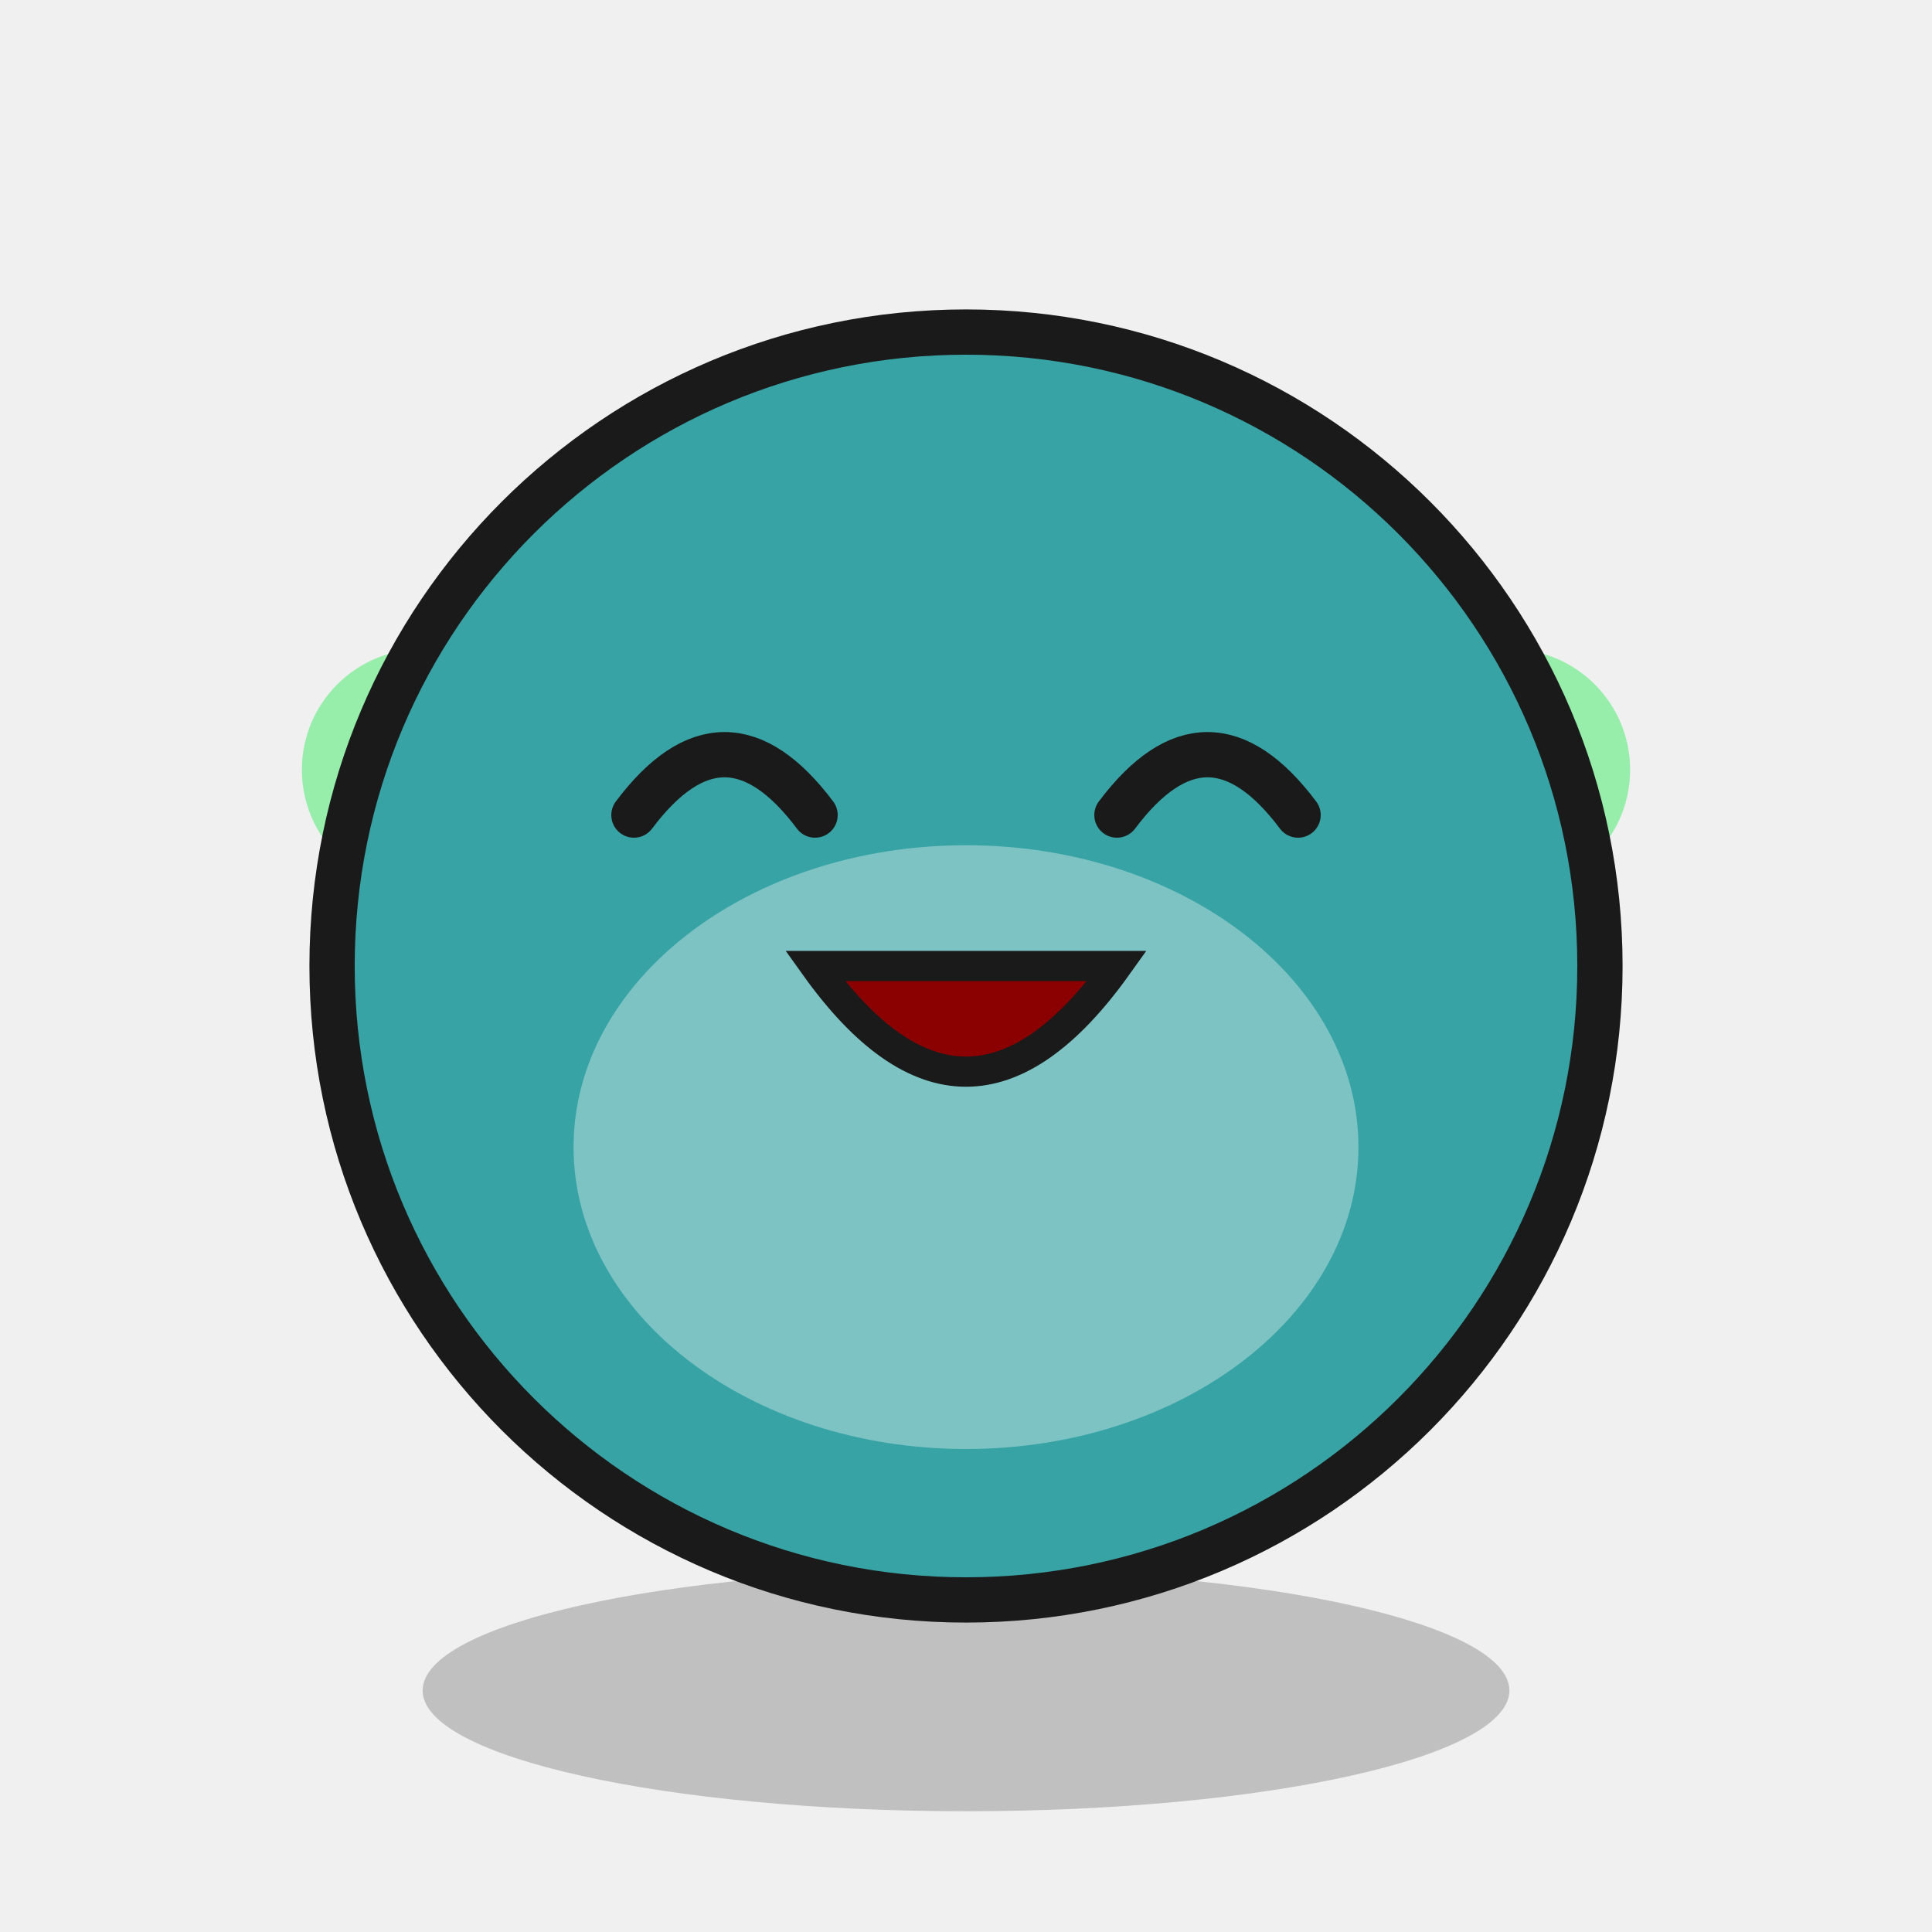
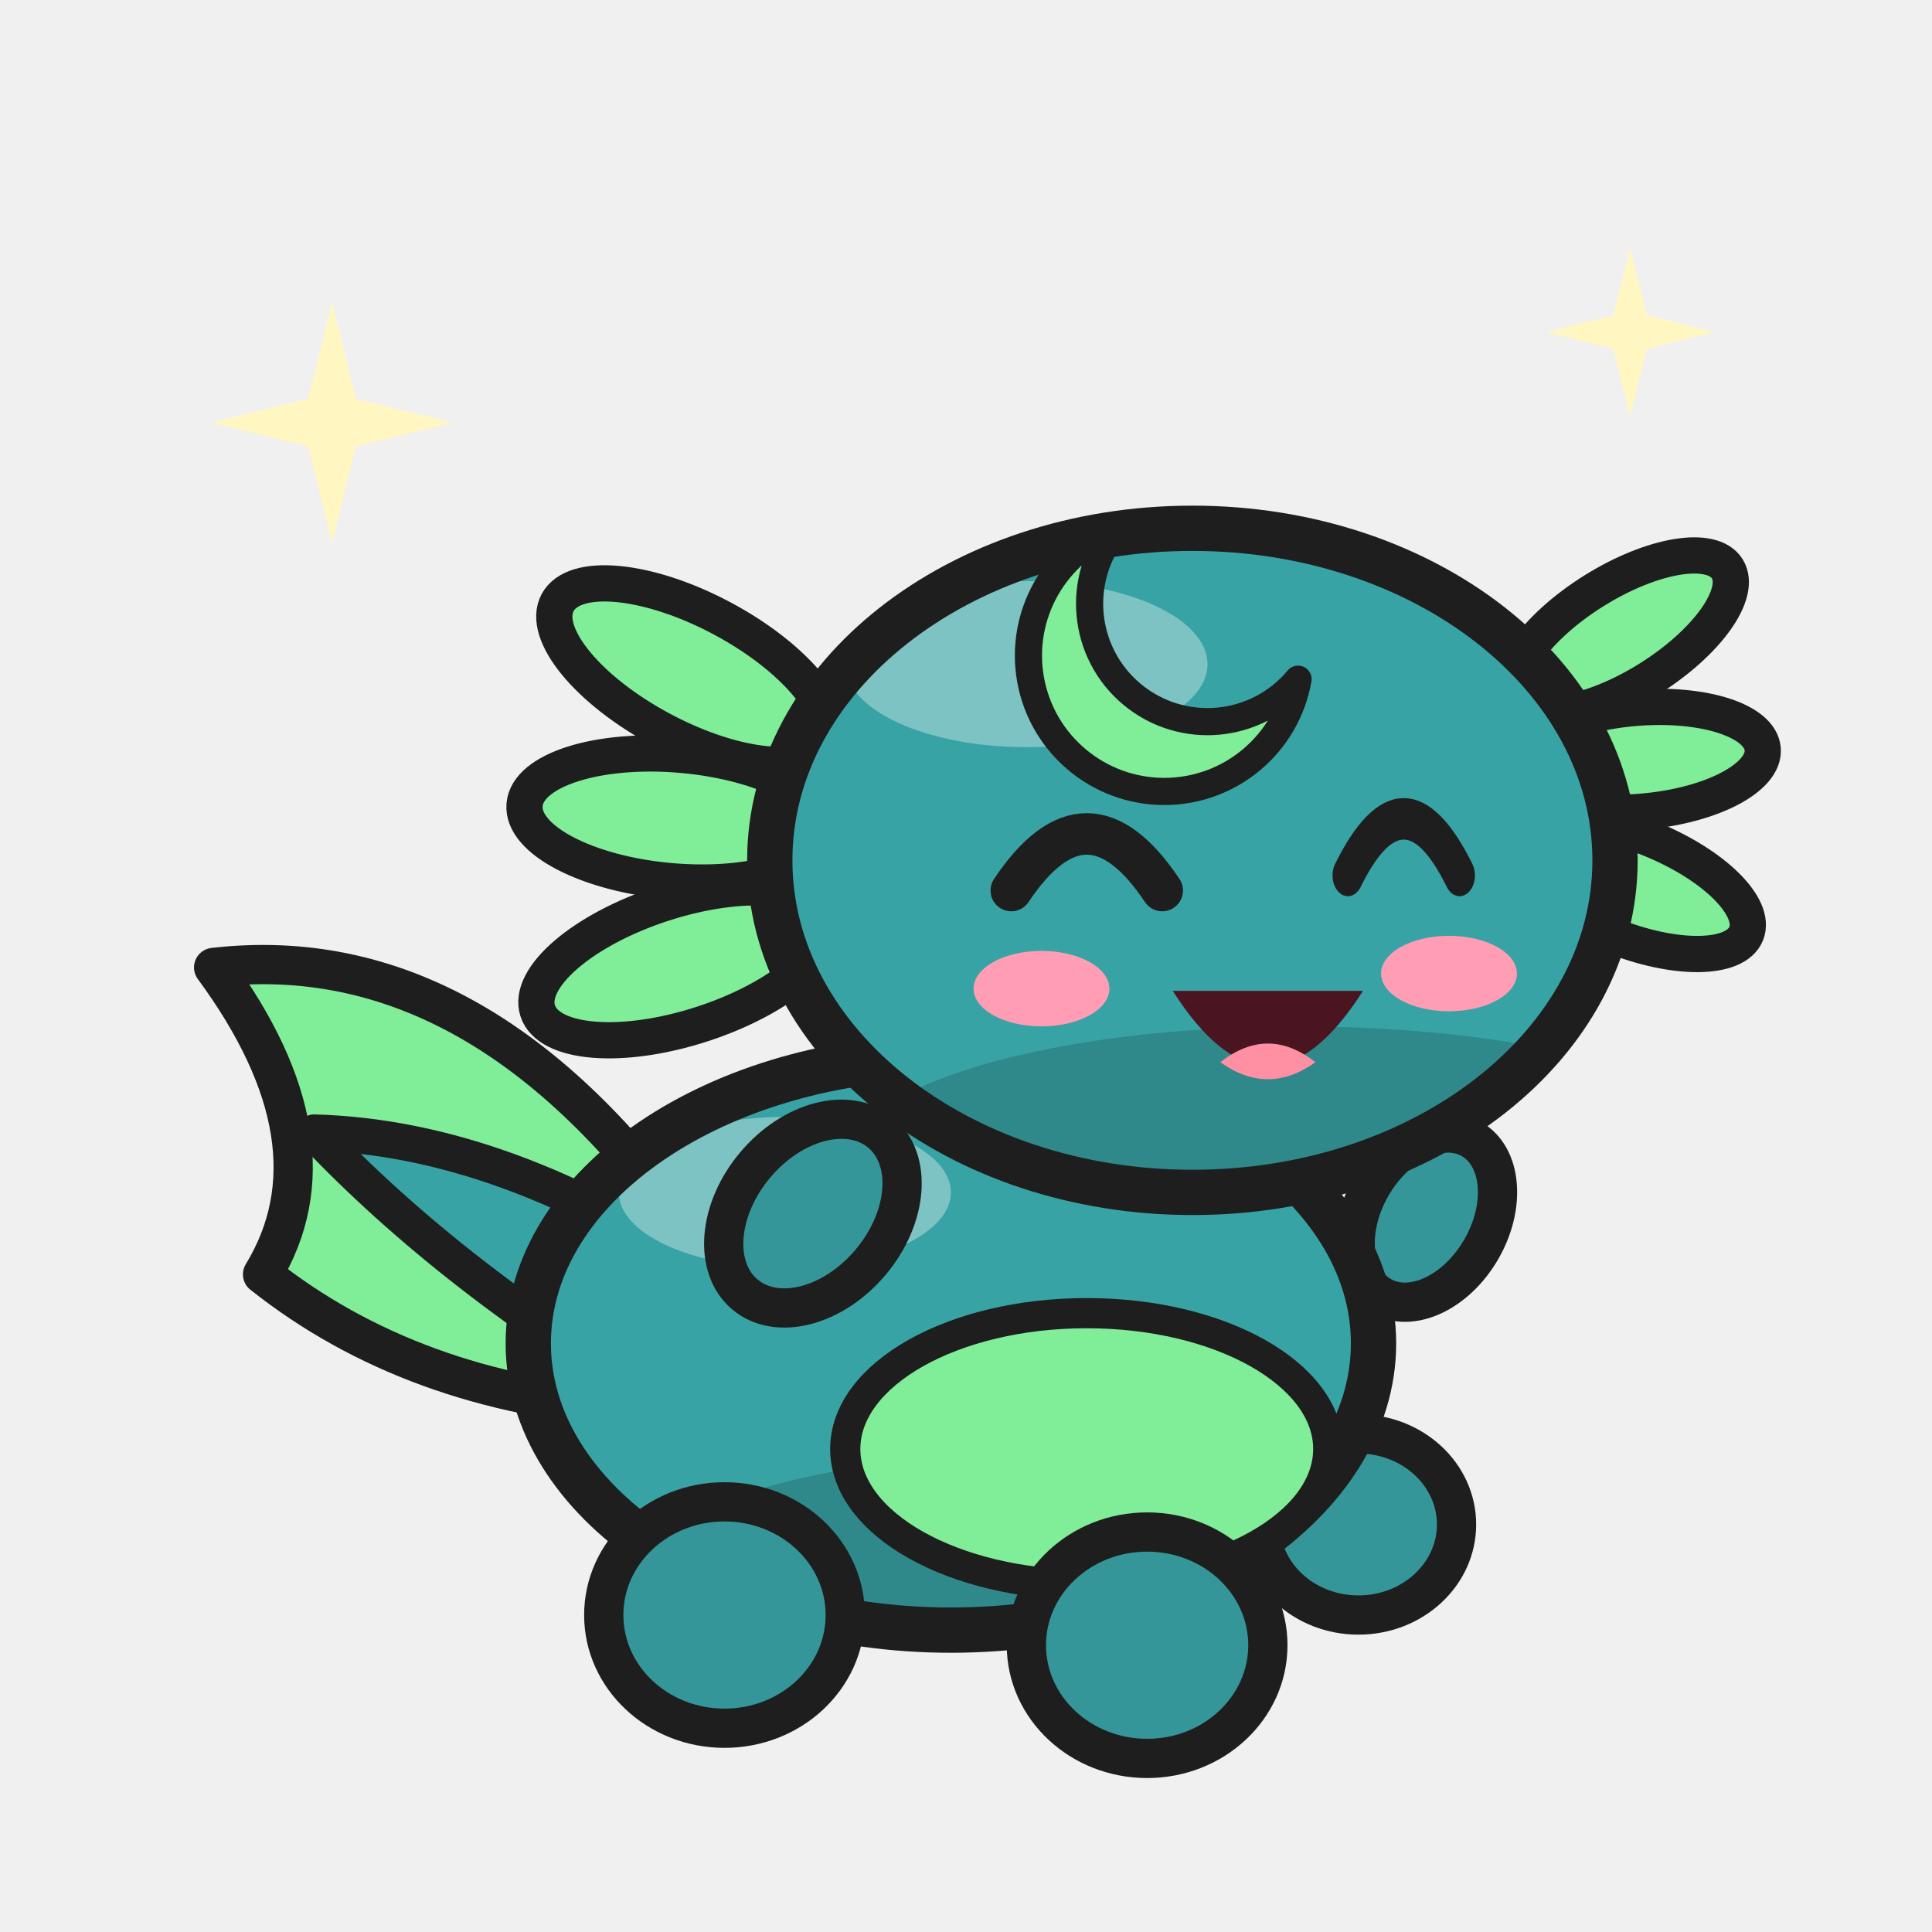
<svg xmlns="http://www.w3.org/2000/svg" viewBox="0 0 128 128" width="128" height="128">
-   <g transform="translate(0, -4)">
-     <ellipse cx="64" cy="116" rx="36" ry="8" fill="#000000" opacity="0.2" />
-     <circle cx="28" cy="55" r="8" fill="#80ED99" opacity="0.8" />
-     <circle cx="100" cy="55" r="8" fill="#80ED99" opacity="0.8" />
-     <circle cx="64" cy="68" r="42" fill="#38A3A5" stroke="#1A1A1A" stroke-width="3" />
-     <ellipse cx="64" cy="80" rx="26" ry="20" fill="#FFFFFF" opacity="0.35" />
-     <path d="M 42 58 Q 48 50 54 58" stroke="#1A1A1A" stroke-width="3" fill="none" stroke-linecap="round" />
-     <path d="M 74 58 Q 80 50 86 58" stroke="#1A1A1A" stroke-width="3" fill="none" stroke-linecap="round" />
-     <path d="M 54 68 Q 64 82 74 68 Z" fill="#8B0000" stroke="#1A1A1A" stroke-width="2" />
+   <g transform="translate(64 111) rotate(0) scale(1 1) translate(-64 -120)">
+     <g transform="rotate(20.00 42 96)">
+       <path d="M44 90Q24 76 8 84Q20 92 18 102Q30 106 44 102Z" fill="#80ED99" />
+       <path d="M44 90Q24 76 8 84Q20 92 18 102Q30 106 44 102Z" fill="none" stroke="#1e1e1e" stroke-width="2.6" stroke-linejoin="round" />
+       <path d="M46 92Q30 88 18 92Q30 98 46 101Z" fill="#38A3A5" />
+       <path d="M46 92Q30 88 18 92Q30 98 46 101Z" fill="none" stroke="#1e1e1e" stroke-width="2.4" stroke-linejoin="round" />
+     </g>
+     <ellipse cx="60" cy="108" rx="6.5" ry="6" fill="#349698" />
+     <ellipse cx="60" cy="108" rx="6.5" ry="6" fill="none" stroke="#1e1e1e" stroke-width="2.6" stroke-linejoin="round" />
+     <ellipse cx="90" cy="110" rx="6.5" ry="6" fill="#349698" />
+     <ellipse cx="90" cy="110" rx="6.5" ry="6" fill="none" stroke="#1e1e1e" stroke-width="2.6" stroke-linejoin="round" />
+     <g transform="rotate(-60.00 92 94)">
+       <ellipse cx="97" cy="94" rx="6" ry="4.2" fill="#349698" />
+       <ellipse cx="97" cy="94" rx="6" ry="4.2" fill="none" stroke="#1e1e1e" stroke-width="2.6" stroke-linejoin="round" />
+     </g>
+     <ellipse cx="63" cy="98" rx="28" ry="19" fill="#38A3A5" />
+     <clipPath id="f0c0">
+       <ellipse cx="63" cy="98" rx="28" ry="19" />
+     </clipPath>
+     <ellipse cx="72" cy="115" rx="32" ry="10" fill="#000000" fill-opacity="0.16" clip-path="url(#f0c0)" />
+     <ellipse cx="52" cy="88" rx="11" ry="5" fill="#ffffff" fill-opacity="0.35" clip-path="url(#f0c0)" />
+     <ellipse cx="63" cy="98" rx="28" ry="19" fill="none" stroke="#1e1e1e" stroke-width="3" stroke-linejoin="round" />
+     <ellipse cx="72" cy="105" rx="16" ry="9" fill="#80ED99" />
+     <ellipse cx="72" cy="105" rx="16" ry="9" fill="none" stroke="#1e1e1e" stroke-width="2" stroke-linejoin="round" />
+     <g transform="rotate(-32.00 101 55.08)">
+       <ellipse cx="108.577" cy="55.08" rx="8.266" ry="3.444" fill="#80ED99" />
+       <ellipse cx="108.577" cy="55.08" rx="8.266" ry="3.444" fill="none" stroke="#1e1e1e" stroke-width="2.4" stroke-linejoin="round" />
+     </g>
+     <g transform="rotate(-5.00 101 60)">
+       <ellipse cx="108.577" cy="60" rx="8.266" ry="3.444" fill="#80ED99" />
+       <ellipse cx="108.577" cy="60" rx="8.266" ry="3.444" fill="none" stroke="#1e1e1e" stroke-width="2.4" stroke-linejoin="round" />
+     </g>
+     <g transform="rotate(22.00 101 64.92)">
+       <ellipse cx="108.577" cy="64.92" rx="8.266" ry="3.444" fill="#80ED99" />
+       <ellipse cx="108.577" cy="64.92" rx="8.266" ry="3.444" fill="none" stroke="#1e1e1e" stroke-width="2.4" stroke-linejoin="round" />
+     </g>
+     <g transform="rotate(-152.00 54 58)">
+       <ellipse cx="63.24" cy="58" rx="10.08" ry="4.2" fill="#80ED99" />
+       <ellipse cx="63.24" cy="58" rx="10.08" ry="4.2" fill="none" stroke="#1e1e1e" stroke-width="2.4" stroke-linejoin="round" />
+     </g>
+     <g transform="rotate(-175.00 54 64)">
+       <ellipse cx="63.24" cy="64" rx="10.08" ry="4.2" fill="#80ED99" />
+       <ellipse cx="63.24" cy="64" rx="10.08" ry="4.2" fill="none" stroke="#1e1e1e" stroke-width="2.4" stroke-linejoin="round" />
+     </g>
+     <g transform="rotate(162.00 54 70)">
+       <ellipse cx="63.24" cy="70" rx="10.08" ry="4.2" fill="#80ED99" />
+       <ellipse cx="63.24" cy="70" rx="10.08" ry="4.2" fill="none" stroke="#1e1e1e" stroke-width="2.4" stroke-linejoin="round" />
+     </g>
+     <ellipse cx="79" cy="66" rx="28" ry="22" fill="#38A3A5" />
+     <clipPath id="f0c1">
+       <ellipse cx="79" cy="66" rx="28" ry="22" />
+     </clipPath>
+     <ellipse cx="86" cy="86" rx="30" ry="9" fill="#000000" fill-opacity="0.16" clip-path="url(#f0c1)" />
+     <ellipse cx="68" cy="53" rx="12" ry="5.5" fill="#ffffff" fill-opacity="0.35" clip-path="url(#f0c1)" />
+     <ellipse cx="79" cy="66" rx="28" ry="22" fill="none" stroke="#1e1e1e" stroke-width="3" stroke-linejoin="round" />
+     <path d="M74 44A9 9 0 1 0 86 54A7 7 0 1 1 74 44Z" fill="#80ED99" />
+     <path d="M74 44A9 9 0 1 0 86 54A7 7 0 1 1 74 44Z" fill="none" stroke="#1e1e1e" stroke-width="1.8" stroke-linejoin="round" />
+     <ellipse cx="69" cy="74.5" rx="4.5" ry="2.5" fill="#ff9db5" />
+     <ellipse cx="96" cy="73.5" rx="4.5" ry="2.5" fill="#ff9db5" />
+     <path d="M67 68Q72 60.5 77 68" fill="none" stroke="#1e1e1e" stroke-width="2.75" stroke-linecap="round" stroke-linejoin="round" />
+     <g transform="translate(93 65) scale(0.74 1) translate(-93 -65)">
+       <path d="M88 67Q93 59.5 98 67" fill="none" stroke="#1e1e1e" stroke-width="2.75" stroke-linecap="round" stroke-linejoin="round" />
+     </g>
+     <path d="M77.7 74.65Q84 84.55 90.3 74.65Z" fill="#4a1420" />
+     <path d="M80.85 79.375Q84 76.9 87.15 79.375Q84 81.625 80.85 79.375Z" fill="#ff8fa3" />
+     <ellipse cx="48" cy="116" rx="8" ry="7.5" fill="#349698" />
+     <ellipse cx="48" cy="116" rx="8" ry="7.5" fill="none" stroke="#1e1e1e" stroke-width="2.6" stroke-linejoin="round" />
+     <ellipse cx="76" cy="118" rx="8" ry="7.5" fill="#349698" />
+     <ellipse cx="76" cy="118" rx="8" ry="7.5" fill="none" stroke="#1e1e1e" stroke-width="2.6" stroke-linejoin="round" />
+     <g transform="rotate(-50.00 50 94)">
+       <ellipse cx="56" cy="94" rx="7" ry="5" fill="#349698" />
+       <ellipse cx="56" cy="94" rx="7" ry="5" fill="none" stroke="#1e1e1e" stroke-width="2.6" stroke-linejoin="round" />
+     </g>
  </g>
+   <path d="M22.00 20.00L23.58 26.42L30.00 28.00L23.58 29.58L22.00 36.00L20.42 29.58L14.00 28.00L20.42 26.42Z" fill="#fff6c2" />
+   <path d="M108.00 16.40L109.11 20.89L113.60 22.00L109.11 23.11L108.00 27.60L106.89 23.11L102.40 22.00L106.89 20.89Z" fill="#fff6c2" />
</svg>
